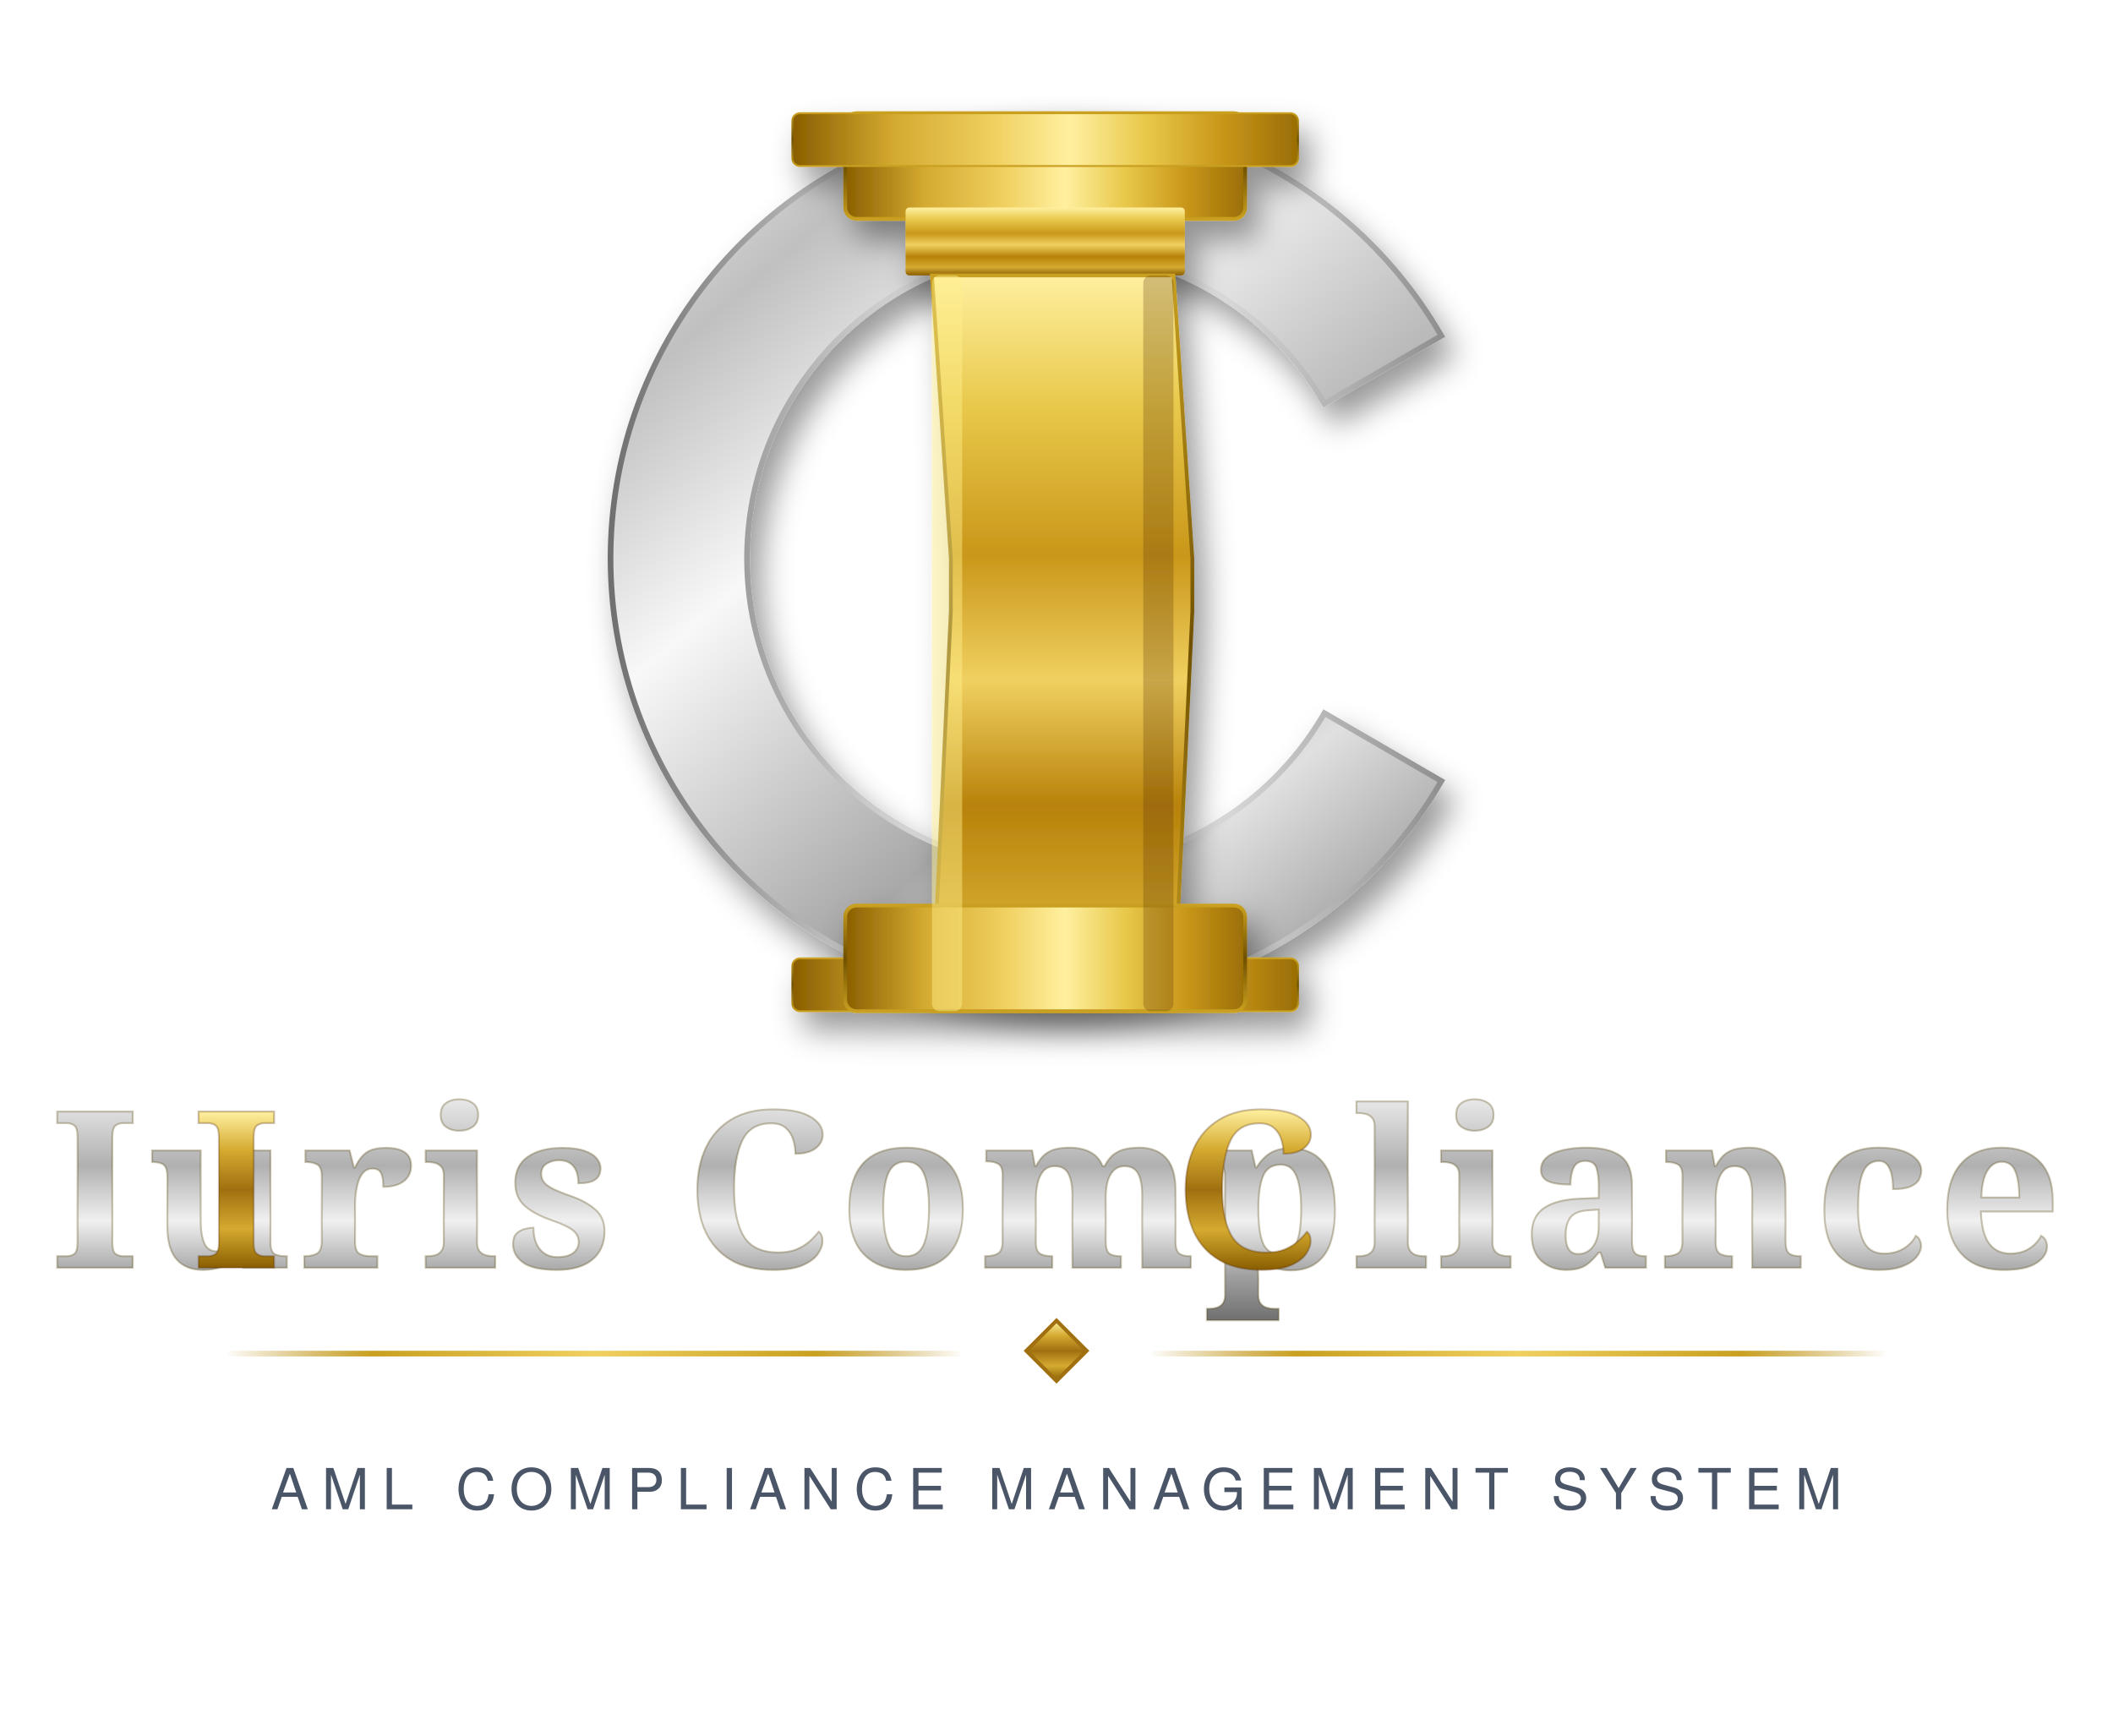
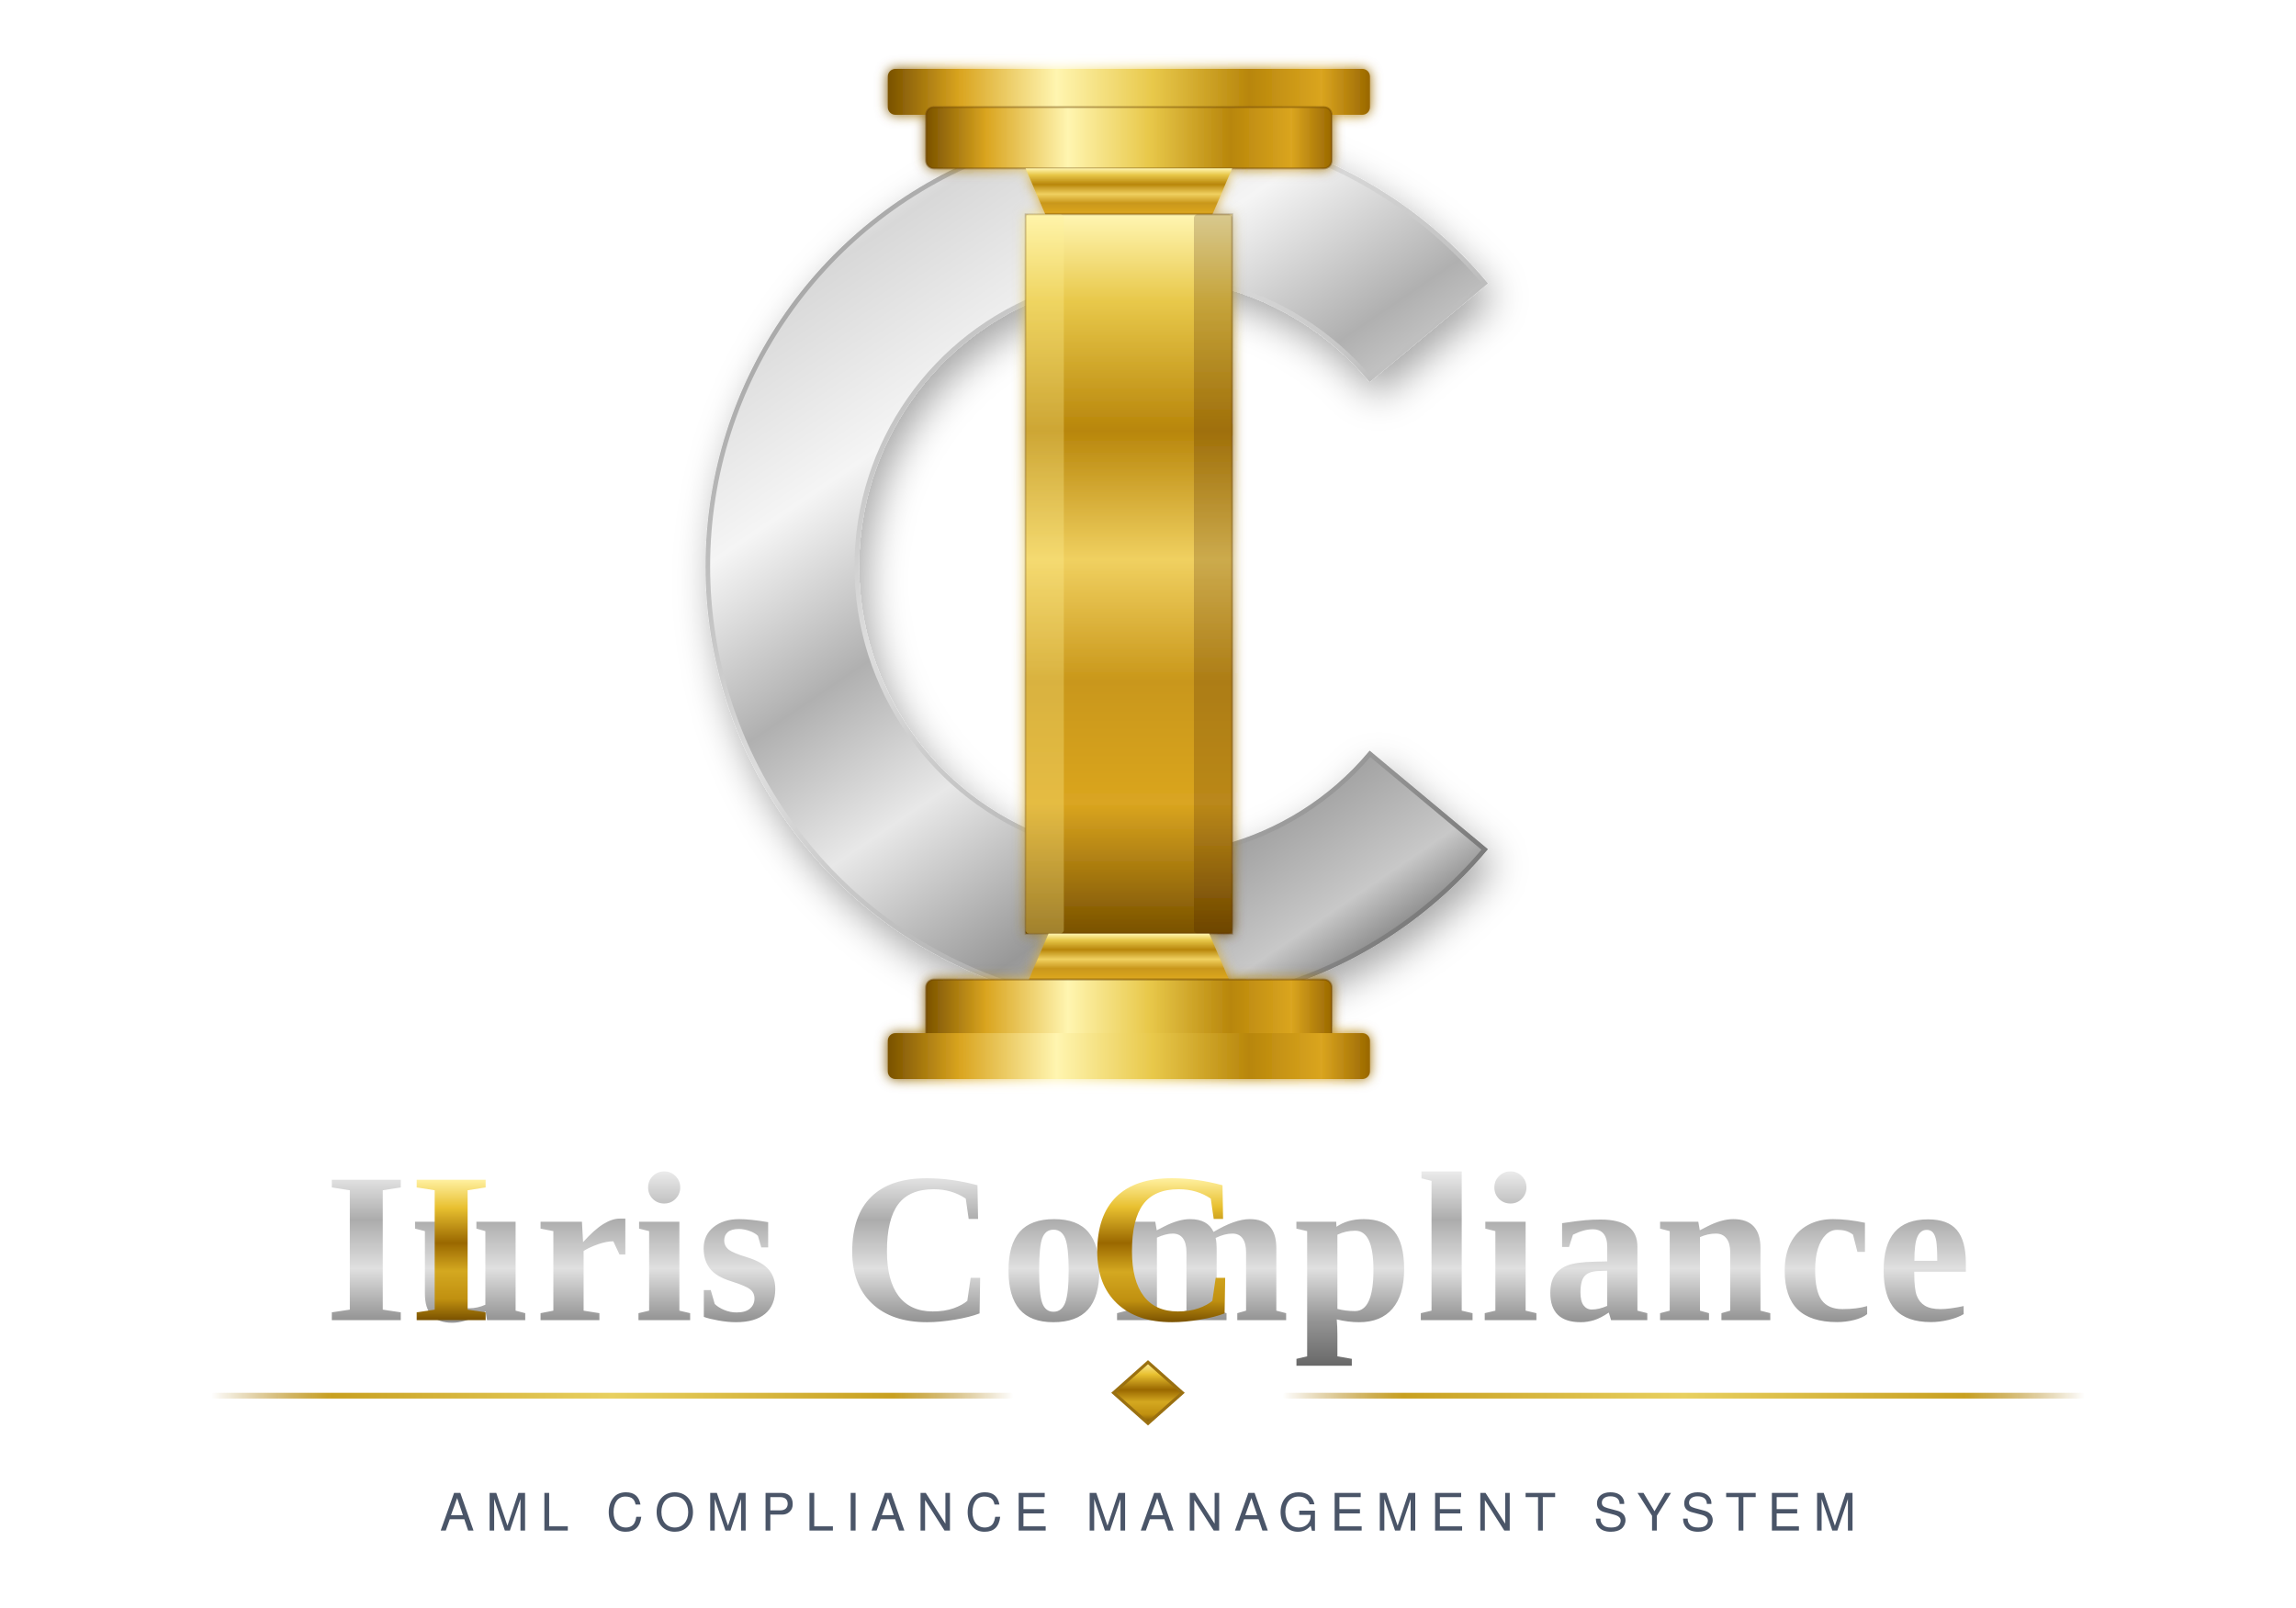
- <svg xmlns="http://www.w3.org/2000/svg" viewBox="0 0 560 460" width="560" height="460">
+ <svg xmlns="http://www.w3.org/2000/svg" viewBox="0 0 600 420" width="600" height="420">
  <defs>
-     <linearGradient id="goldV" x1="0" y1="0" x2="0" y2="1">
+     <linearGradient id="gGoldV" x1="0" y1="0" x2="0" y2="1">
+       <stop offset="0%" stop-color="#FFF5B0" />
+       <stop offset="12%" stop-color="#E8C84A" />
+       <stop offset="30%" stop-color="#B8860B" />
+       <stop offset="48%" stop-color="#F0D060" />
+       <stop offset="65%" stop-color="#C9971A" />
+       <stop offset="82%" stop-color="#DAA520" />
+       <stop offset="100%" stop-color="#7A5200" />
+     </linearGradient>
+     <linearGradient id="gGoldH" x1="0" y1="0" x2="1" y2="0">
+       <stop offset="0%" stop-color="#7A5200" />
+       <stop offset="15%" stop-color="#DAA520" />
+       <stop offset="35%" stop-color="#FFF5B0" />
+       <stop offset="55%" stop-color="#E8C84A" />
+       <stop offset="75%" stop-color="#B8860B" />
+       <stop offset="90%" stop-color="#DAA520" />
+       <stop offset="100%" stop-color="#9A6800" />
+     </linearGradient>
+     <linearGradient id="gSilverArc" x1="0.2" y1="0" x2="0.8" y2="1">
+       <stop offset="0%" stop-color="#FFFFFF" />
+       <stop offset="10%" stop-color="#D8D8D8" />
+       <stop offset="28%" stop-color="#F5F5F5" />
+       <stop offset="45%" stop-color="#B0B0B0" />
+       <stop offset="60%" stop-color="#E8E8E8" />
+       <stop offset="78%" stop-color="#989898" />
+       <stop offset="92%" stop-color="#C8C8C8" />
+       <stop offset="100%" stop-color="#707070" />
+     </linearGradient>
+     <linearGradient id="gSilverEdge" x1="0" y1="0" x2="1" y2="1">
+       <stop offset="0%" stop-color="#888888" />
+       <stop offset="40%" stop-color="#DDDDDD" />
+       <stop offset="70%" stop-color="#AAAAAA" />
+       <stop offset="100%" stop-color="#666666" />
+     </linearGradient>
+     <linearGradient id="gGoldText" x1="0" y1="0" x2="0" y2="1">
      <stop offset="0%" stop-color="#FFF0A0" />
-       <stop offset="18%" stop-color="#E8C84A" />
-       <stop offset="38%" stop-color="#C9971A" />
-       <stop offset="55%" stop-color="#F0D060" />
-       <stop offset="72%" stop-color="#B8820A" />
-       <stop offset="88%" stop-color="#D4AA30" />
-       <stop offset="100%" stop-color="#8A5E00" />
+       <stop offset="20%" stop-color="#E8C030" />
+       <stop offset="45%" stop-color="#9A6800" />
+       <stop offset="65%" stop-color="#D4A820" />
+       <stop offset="85%" stop-color="#C09010" />
+       <stop offset="100%" stop-color="#7A5200" />
    </linearGradient>
-     <linearGradient id="goldH" x1="0" y1="0" x2="1" y2="0">
-       <stop offset="0%" stop-color="#8A5E00" />
-       <stop offset="20%" stop-color="#D4AA30" />
-       <stop offset="40%" stop-color="#F0D060" />
-       <stop offset="55%" stop-color="#FFF0A0" />
-       <stop offset="70%" stop-color="#E8C84A" />
-       <stop offset="85%" stop-color="#C9971A" />
-       <stop offset="100%" stop-color="#9A6E05" />
+     <linearGradient id="gSilverText" x1="0" y1="0" x2="0" y2="1">
+       <stop offset="0%" stop-color="#EBEBEB" />
+       <stop offset="25%" stop-color="#ACACAC" />
+       <stop offset="50%" stop-color="#E0E0E0" />
+       <stop offset="75%" stop-color="#989898" />
+       <stop offset="100%" stop-color="#686868" />
    </linearGradient>
-     <linearGradient id="goldStroke" x1="0" y1="0" x2="0" y2="1">
-       <stop offset="0%" stop-color="#C9A020" />
-       <stop offset="50%" stop-color="#705000" />
-       <stop offset="100%" stop-color="#C9A020" />
+     <linearGradient id="gRule" x1="0" y1="0" x2="1" y2="0">
+       <stop offset="0%" stop-color="rgba(160,110,0,0)" />
+       <stop offset="15%" stop-color="#C8A020" />
+       <stop offset="50%" stop-color="#E8D060" />
+       <stop offset="85%" stop-color="#C8A020" />
+       <stop offset="100%" stop-color="rgba(160,110,0,0)" />
    </linearGradient>
-     <linearGradient id="silverArc" x1="0.1" y1="0" x2="0.9" y2="1">
-       <stop offset="0%" stop-color="#E8E8E8" />
-       <stop offset="15%" stop-color="#C0C0C0" />
-       <stop offset="35%" stop-color="#F8F8F8" />
-       <stop offset="50%" stop-color="#D0D0D0" />
-       <stop offset="65%" stop-color="#A8A8A8" />
-       <stop offset="80%" stop-color="#E0E0E0" />
-       <stop offset="100%" stop-color="#909090" />
-     </linearGradient>
-     <linearGradient id="silverEdge" x1="0" y1="0" x2="1" y2="0">
-       <stop offset="0%" stop-color="#707070" />
-       <stop offset="30%" stop-color="#C8C8C8" />
-       <stop offset="60%" stop-color="#FFFFFF" />
-       <stop offset="100%" stop-color="#909090" />
-     </linearGradient>
-     <filter id="shadow" x="-20%" y="-20%" width="140%" height="140%">
-       <feDropShadow dx="3" dy="5" stdDeviation="4" flood-color="rgba(0,0,0,0.4)" />
+     <filter id="fShadow" x="-15%" y="-15%" width="130%" height="130%">
+       <feDropShadow dx="2" dy="4" stdDeviation="5" flood-color="rgba(0,0,0,0.35)" />
    </filter>
-     <filter id="glow">
-       <feGaussianBlur stdDeviation="2" result="blur" />
+     <filter id="fGoldGlow" x="-10%" y="-10%" width="120%" height="120%">
+       <feGaussianBlur stdDeviation="1.5" result="b" />
      <feMerge>
-         <feMergeNode in="blur" />
+         <feMergeNode in="b" />
        <feMergeNode in="SourceGraphic" />
      </feMerge>
    </filter>
-     <linearGradient id="goldWord" x1="0" y1="0" x2="0" y2="1">
-       <stop offset="0%" stop-color="#FFF0A0" />
-       <stop offset="25%" stop-color="#D4AA30" />
-       <stop offset="50%" stop-color="#A07010" />
-       <stop offset="75%" stop-color="#D4AA30" />
-       <stop offset="100%" stop-color="#8A5E00" />
-     </linearGradient>
-     <linearGradient id="silverWord" x1="0" y1="0" x2="0" y2="1">
-       <stop offset="0%" stop-color="#E8E8E8" />
-       <stop offset="30%" stop-color="#B0B0B0" />
-       <stop offset="55%" stop-color="#F0F0F0" />
-       <stop offset="80%" stop-color="#A0A0A0" />
-       <stop offset="100%" stop-color="#707070" />
-     </linearGradient>
-     <linearGradient id="goldRule" x1="0" y1="0" x2="1" y2="0">
-       <stop offset="0%" stop-color="rgba(180,130,0,0)" />
-       <stop offset="20%" stop-color="#C9A020" />
-       <stop offset="50%" stop-color="#F0D060" />
-       <stop offset="80%" stop-color="#C9A020" />
-       <stop offset="100%" stop-color="rgba(180,130,0,0)" />
-     </linearGradient>
  </defs>
-   <g filter="url(#shadow)">
-     <path d="M 382,89          A 118,118 0 1 0 382,207          L 351,189          A 82,82   0 1 1 351,107          Z" fill="url(#silverArc)" stroke="url(#silverEdge)" stroke-width="1.5" />
+   <g filter="url(#fShadow)">
+     <path d="M 388,74          A 115,115 0 1 0 388,222          L 358,197          A 76,76   0 1 1 358,99          Z" fill="url(#gSilverArc)" stroke="url(#gSilverEdge)" stroke-width="1.2" />
  </g>
-   <g filter="url(#shadow)">
-     <rect x="224" y="30" width="106" height="28" rx="3" fill="url(#goldH)" stroke="url(#goldStroke)" stroke-width="1" />
-     <rect x="210" y="30" width="134" height="14" rx="2" fill="url(#goldH)" stroke="url(#goldStroke)" stroke-width="0.5" />
-     <rect x="240" y="55" width="74" height="18" rx="1" fill="url(#goldV)" />
-     <polygon points="247,73  311,73  316,148  316,162  311,268  247,268  252,162  252,148" fill="url(#goldV)" stroke="url(#goldStroke)" stroke-width="1" />
-     <rect x="240" y="240" width="74" height="18" rx="1" fill="url(#goldV)" />
-     <rect x="210" y="254" width="134" height="14" rx="2" fill="url(#goldH)" stroke="url(#goldStroke)" stroke-width="0.5" />
-     <rect x="224" y="240" width="106" height="28" rx="3" fill="url(#goldH)" stroke="url(#goldStroke)" stroke-width="1" />
-     <rect x="247" y="73" width="8" height="195" rx="2" fill="rgba(255,240,140,0.45)" />
-     <rect x="303" y="73" width="8" height="195" rx="2" fill="rgba(80,40,0,0.25)" />
+   <g filter="url(#fGoldGlow)">
+     <rect x="232" y="18" width="126" height="12" rx="2" fill="url(#gGoldH)" />
+     <rect x="242" y="28" width="106" height="16" rx="2" fill="url(#gGoldH)" stroke="rgba(100,60,0,0.4)" stroke-width="0.5" />
+     <polygon points="268,44 322,44 316,58 274,58" fill="url(#gGoldV)" />
+     <rect x="268" y="56" width="54" height="188" fill="url(#gGoldV)" stroke="rgba(80,40,0,0.3)" stroke-width="0.5" />
+     <rect x="268" y="56" width="10" height="188" fill="rgba(255,240,150,0.30)" rx="1" />
+     <rect x="312" y="56" width="10" height="188" fill="rgba(60,20,0,0.20)" rx="1" />
+     <polygon points="274,244 316,244 322,258 268,258" fill="url(#gGoldV)" />
+     <rect x="242" y="256" width="106" height="16" rx="2" fill="url(#gGoldH)" stroke="rgba(100,60,0,0.4)" stroke-width="0.5" />
+     <rect x="232" y="270" width="126" height="12" rx="2" fill="url(#gGoldH)" />
  </g>
-   <text x="280" y="336" text-anchor="middle" font-family="'Trajan Pro','Cinzel','Cormorant SC','EB Garamond SC',Georgia,serif" font-size="58" font-weight="700" letter-spacing="2" fill="url(#silverWord)" stroke="rgba(80,60,0,0.3)" stroke-width="0.5">Iuris Compliance</text>
-   <text x="51" y="336" text-anchor="start" font-family="'Trajan Pro','Cinzel','Cormorant SC','EB Garamond SC',Georgia,serif" font-size="58" font-weight="700" fill="url(#goldWord)" stroke="rgba(80,40,0,0.3)" stroke-width="0.5">I</text>
-   <text x="311" y="336" text-anchor="start" font-family="'Trajan Pro','Cinzel','Cormorant SC','EB Garamond SC',Georgia,serif" font-size="58" font-weight="700" fill="url(#goldWord)" stroke="rgba(80,40,0,0.3)" stroke-width="0.5">C</text>
-   <rect x="60" y="358" width="195" height="1.5" fill="url(#goldRule)" rx="1" />
-   <rect x="305" y="358" width="195" height="1.5" fill="url(#goldRule)" rx="1" />
-   <polygon points="280,350  288,358  280,366  272,358" fill="url(#goldWord)" stroke="#A07010" stroke-width="1" />
-   <text x="280" y="400" text-anchor="middle" font-family="'Helvetica Neue',Helvetica,Arial,sans-serif" font-size="15" font-weight="500" letter-spacing="3.5" fill="#4A5568">AML COMPLIANCE MANAGEMENT SYSTEM</text>
+   <text x="300" y="345" text-anchor="middle" font-family="'Cinzel','Trajan Pro','EB Garamond','Times New Roman',serif" font-size="56" font-weight="700" letter-spacing="1" fill="url(#gSilverText)">Iuris Compliance</text>
+   <text x="107" y="345" text-anchor="start" font-family="'Cinzel','Trajan Pro','EB Garamond','Times New Roman',serif" font-size="56" font-weight="700" fill="url(#gGoldText)">I</text>
+   <text x="284" y="345" text-anchor="start" font-family="'Cinzel','Trajan Pro','EB Garamond','Times New Roman',serif" font-size="56" font-weight="700" fill="url(#gGoldText)">C</text>
+   <rect x="55" y="364" width="210" height="1.5" rx="1" fill="url(#gRule)" />
+   <rect x="335" y="364" width="210" height="1.5" rx="1" fill="url(#gRule)" />
+   <polygon points="300,356  309,364  300,372  291,364" fill="url(#gGoldText)" stroke="#9A7010" stroke-width="0.8" />
+   <text x="300" y="400" text-anchor="middle" font-family="'Helvetica Neue',Helvetica,Arial,sans-serif" font-size="13.5" font-weight="400" letter-spacing="3" fill="#4A5568">AML COMPLIANCE MANAGEMENT SYSTEM</text>
</svg>
